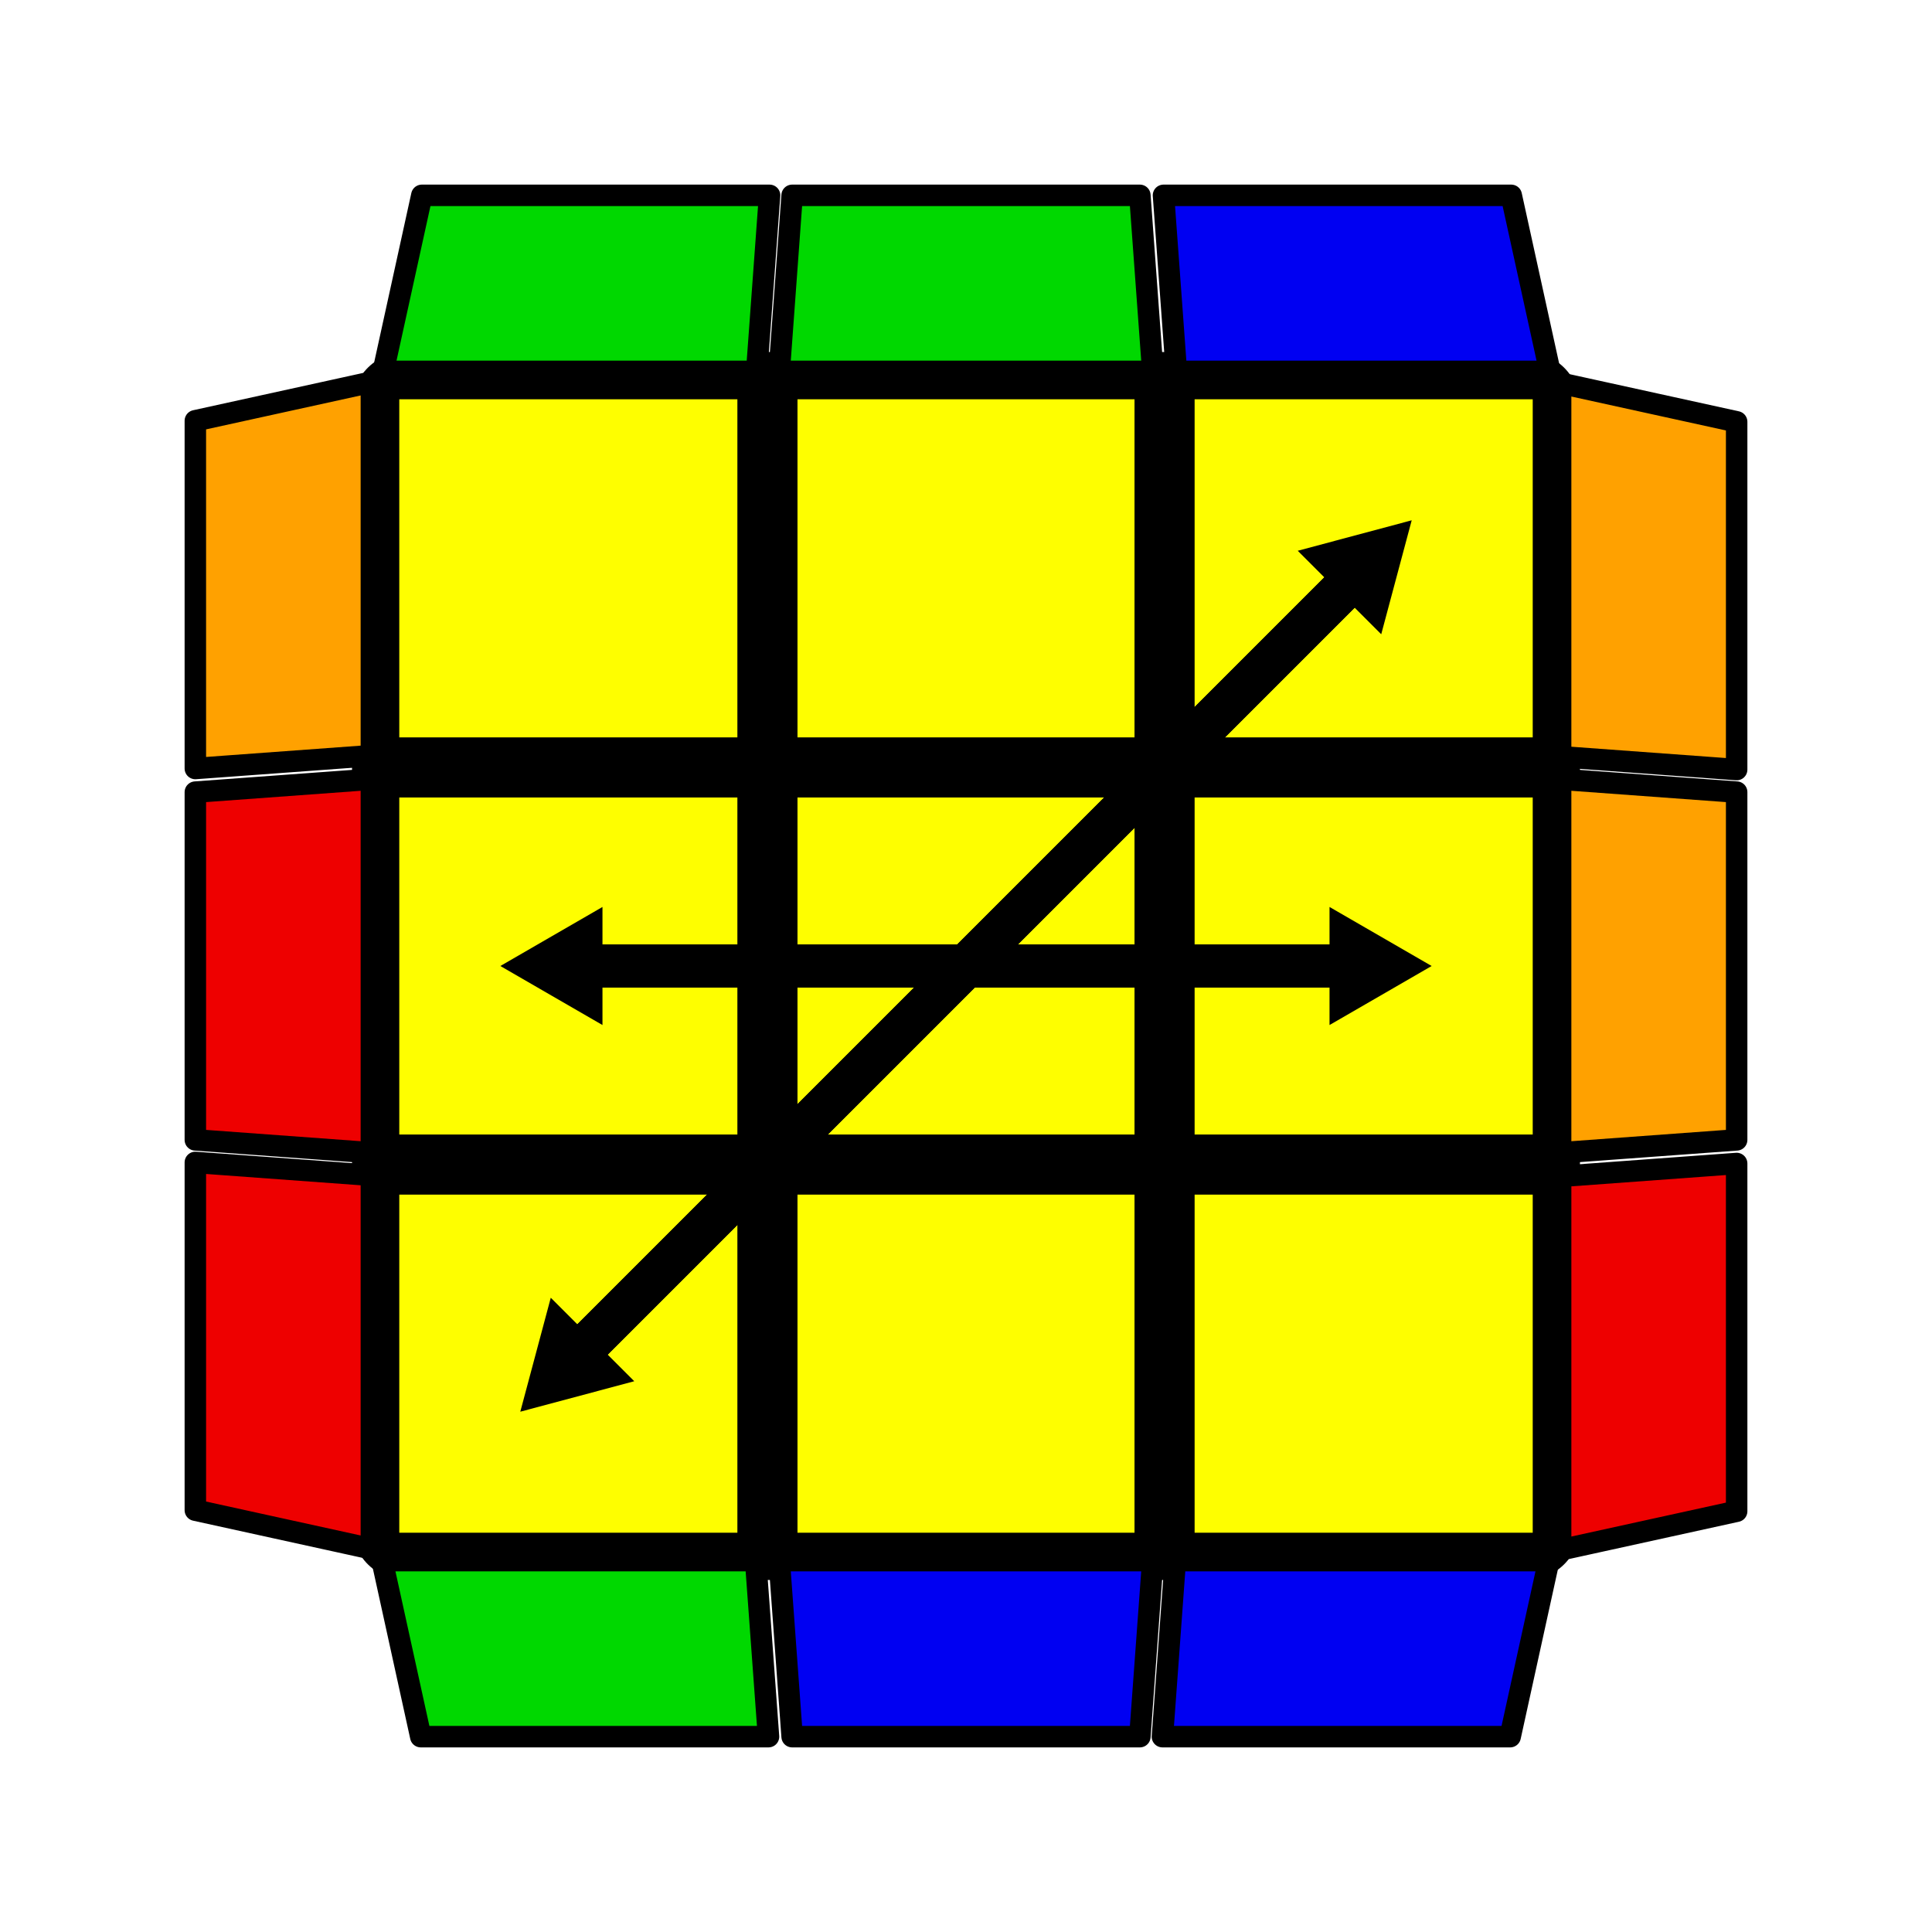
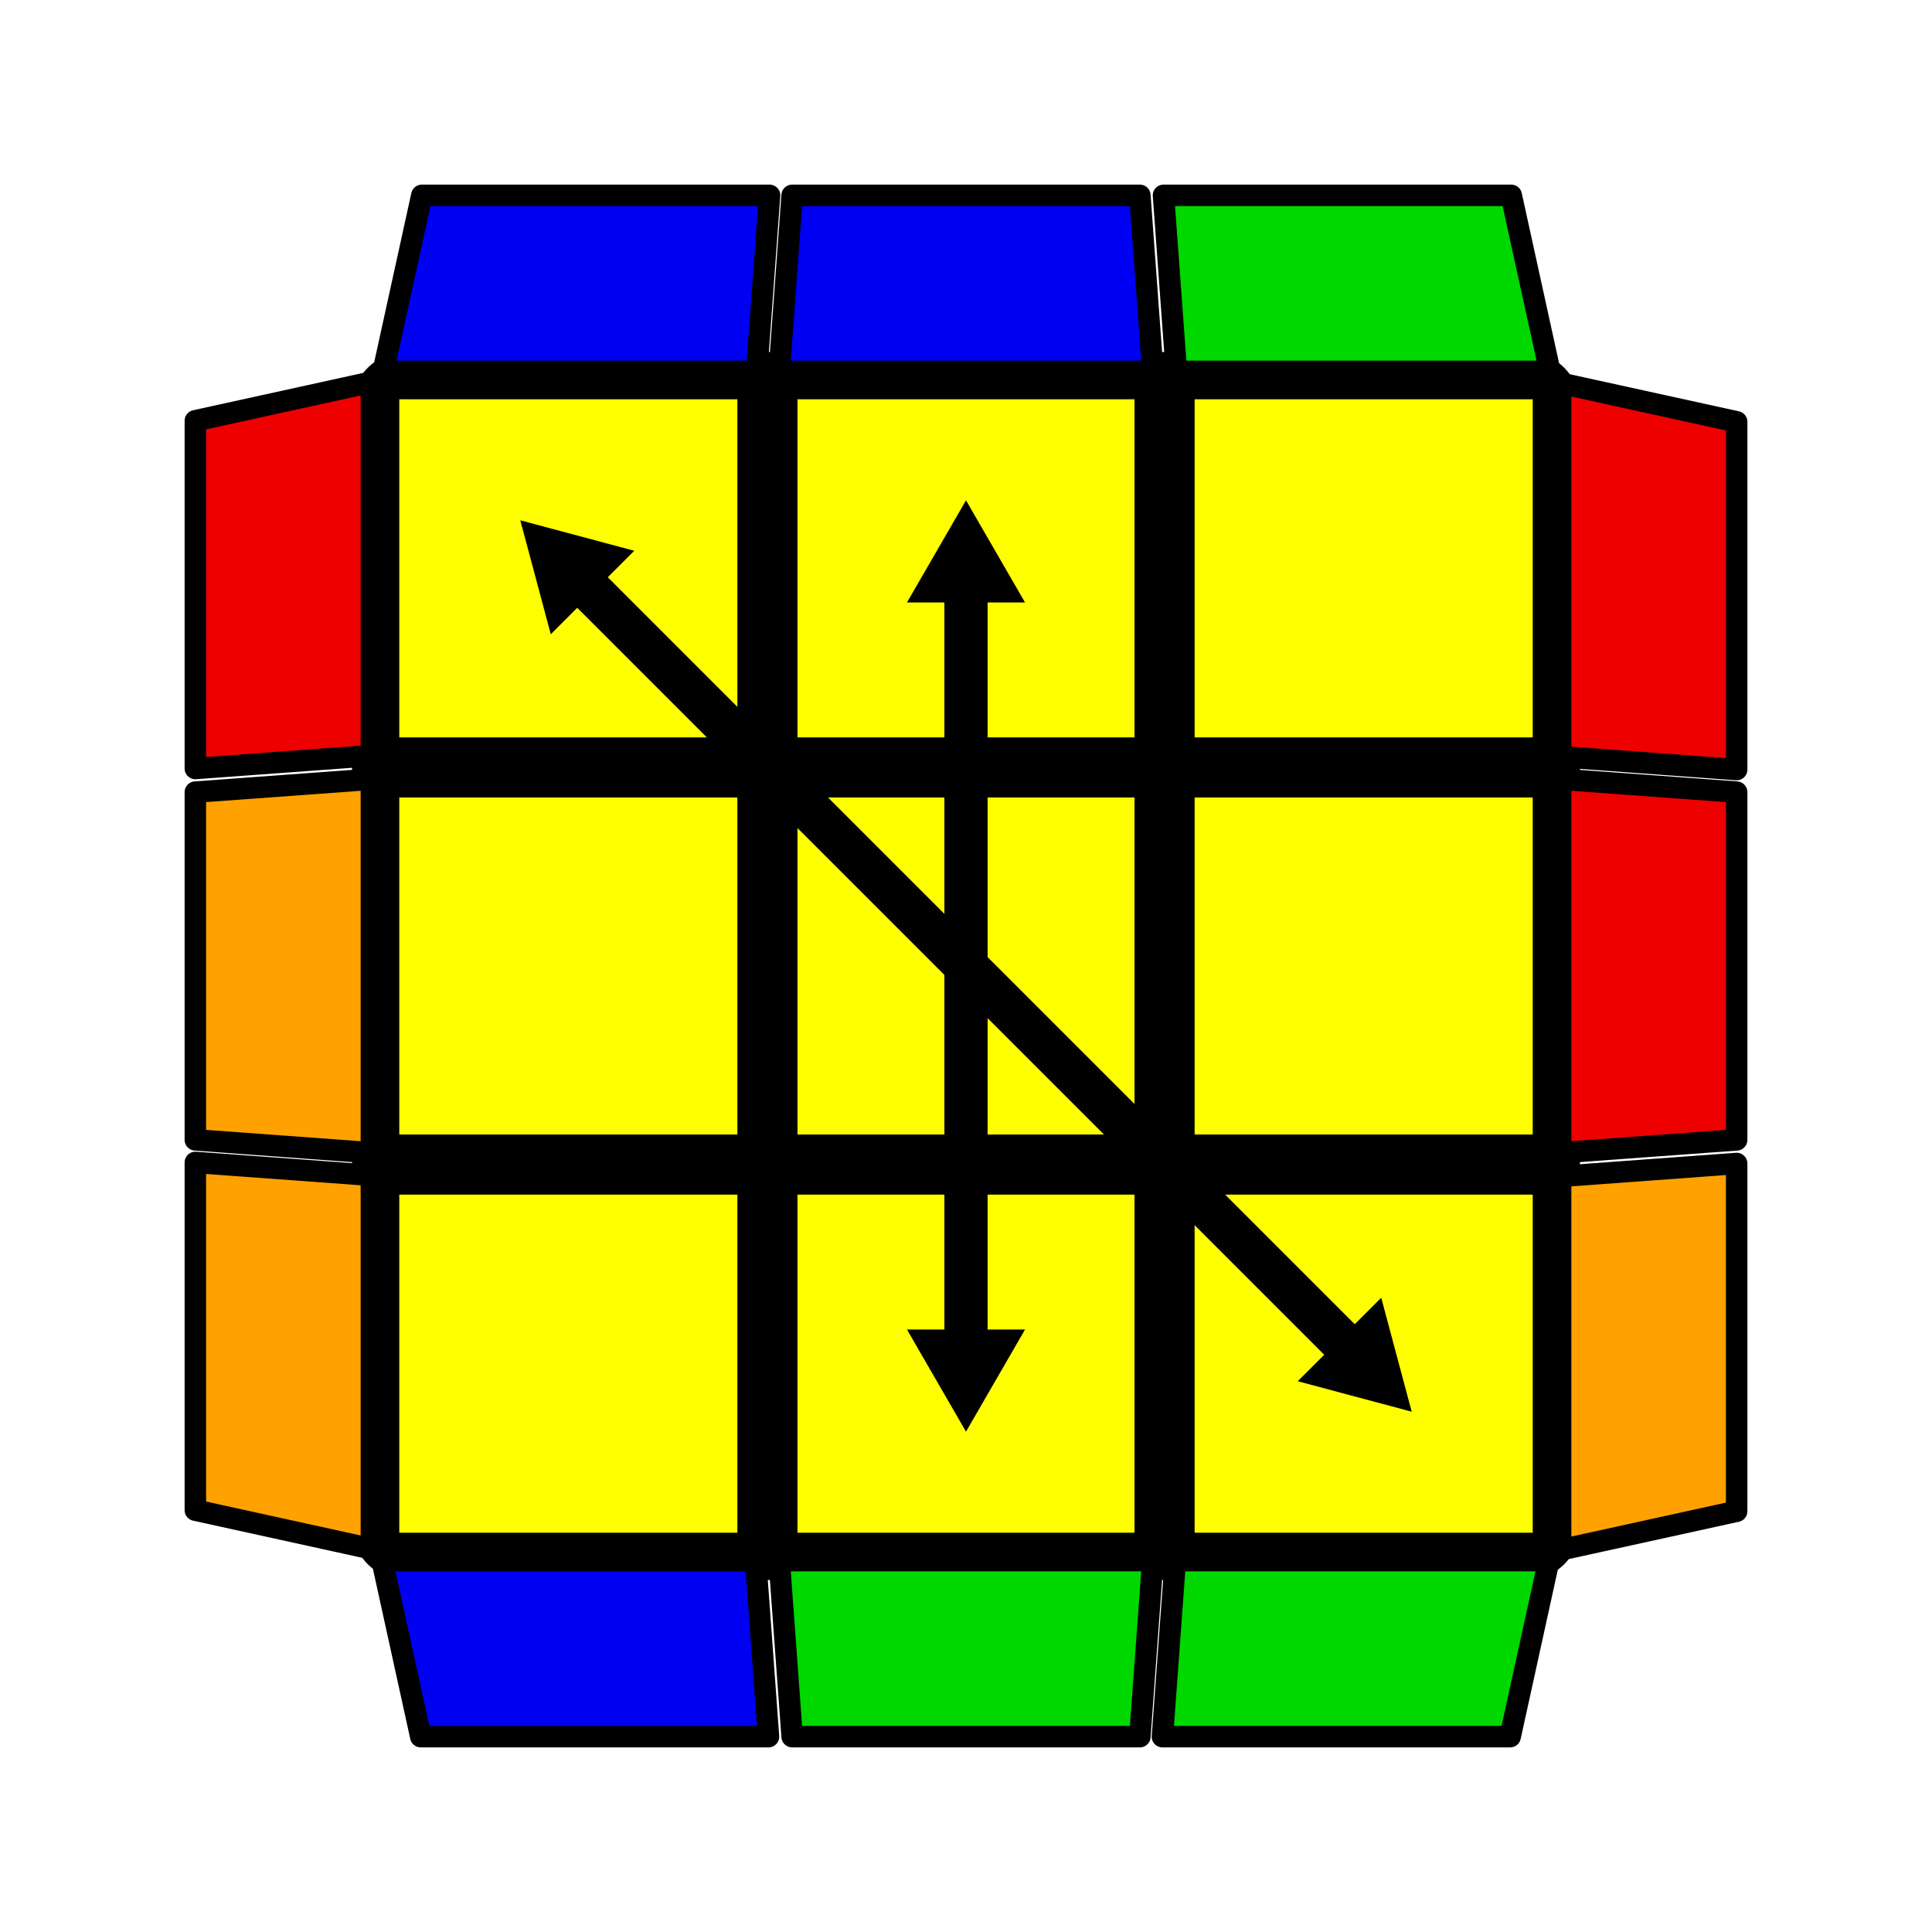
<svg xmlns="http://www.w3.org/2000/svg" version="1.1" width="128" height="128" viewBox="-0.9 -0.9 1.8 1.8">
  <rect fill="#FFFFFF" x="-0.9" y="-0.9" width="1.8" height="1.8" />
  <g style="stroke-width:0.1;stroke-linejoin:round;opacity:1">
    <polygon fill="#000000" stroke="#000000" points="-0.522,-0.522 0.522,-0.522 0.522,0.522 -0.522,0.522" />
  </g>
  <g style="opacity:1;stroke-opacity:0.5;stroke-width:0;stroke-linejoin:round">
    <polygon fill="#FEFE00" stroke="#000000" points="-0.528,-0.528 -0.213,-0.528 -0.213,-0.213 -0.528,-0.213" />
    <polygon fill="#FEFE00" stroke="#000000" points="-0.157,-0.528 0.157,-0.528 0.157,-0.213 -0.157,-0.213" />
    <polygon fill="#FEFE00" stroke="#000000" points="0.213,-0.528 0.528,-0.528 0.528,-0.213 0.213,-0.213" />
    <polygon fill="#FEFE00" stroke="#000000" points="-0.528,-0.157 -0.213,-0.157 -0.213,0.157 -0.528,0.157" />
    <polygon fill="#FEFE00" stroke="#000000" points="-0.157,-0.157 0.157,-0.157 0.157,0.157 -0.157,0.157" />
    <polygon fill="#FEFE00" stroke="#000000" points="0.213,-0.157 0.528,-0.157 0.528,0.157 0.213,0.157" />
    <polygon fill="#FEFE00" stroke="#000000" points="-0.528,0.213 -0.213,0.213 -0.213,0.528 -0.528,0.528" />
    <polygon fill="#FEFE00" stroke="#000000" points="-0.157,0.213 0.157,0.213 0.157,0.528 -0.157,0.528" />
    <polygon fill="#FEFE00" stroke="#000000" points="0.213,0.213 0.528,0.213 0.528,0.528 0.213,0.528" />
  </g>
  <g style="opacity:1;stroke-opacity:1;stroke-width:0.02;stroke-linejoin:round">
-     <polygon fill="#00D800" stroke="#000000" points="-0.544,0.554 -0.196,0.554 -0.184,0.718 -0.508,0.718" />
-     <polygon fill="#0000F2" stroke="#000000" points="-0.174,0.554 0.174,0.554 0.162,0.718 -0.162,0.718" />
-     <polygon fill="#0000F2" stroke="#000000" points="0.195,0.554 0.543,0.554 0.507,0.718 0.183,0.718" />
-     <polygon fill="#FFA100" stroke="#000000" points="-0.554,-0.544 -0.554,-0.196 -0.718,-0.184 -0.718,-0.508" />
-     <polygon fill="#EE0000" stroke="#000000" points="-0.554,-0.174 -0.554,0.174 -0.718,0.162 -0.718,-0.162" />
-     <polygon fill="#EE0000" stroke="#000000" points="-0.554,0.195 -0.554,0.543 -0.718,0.507 -0.718,0.183" />
-     <polygon fill="#0000F2" stroke="#000000" points="0.544,-0.554 0.196,-0.554 0.184,-0.718 0.508,-0.718" />
-     <polygon fill="#00D800" stroke="#000000" points="0.174,-0.554 -0.174,-0.554 -0.162,-0.718 0.162,-0.718" />
-     <polygon fill="#00D800" stroke="#000000" points="-0.195,-0.554 -0.543,-0.554 -0.507,-0.718 -0.183,-0.718" />
-     <polygon fill="#EE0000" stroke="#000000" points="0.554,0.544 0.554,0.196 0.718,0.184 0.718,0.508" />
-     <polygon fill="#FFA100" stroke="#000000" points="0.554,0.174 0.554,-0.174 0.718,-0.162 0.718,0.162" />
-     <polygon fill="#FFA100" stroke="#000000" points="0.554,-0.195 0.554,-0.543 0.718,-0.507 0.718,-0.183" />
+     <polygon fill="#0000F2" stroke="#000000" points="-0.544,0.554 -0.196,0.554 -0.184,0.718 -0.508,0.718" />
+     <polygon fill="#00D800" stroke="#000000" points="-0.174,0.554 0.174,0.554 0.162,0.718 -0.162,0.718" />
+     <polygon fill="#00D800" stroke="#000000" points="0.195,0.554 0.543,0.554 0.507,0.718 0.183,0.718" />
+     <polygon fill="#EE0000" stroke="#000000" points="-0.554,-0.544 -0.554,-0.196 -0.718,-0.184 -0.718,-0.508" />
+     <polygon fill="#FFA100" stroke="#000000" points="-0.554,-0.174 -0.554,0.174 -0.718,0.162 -0.718,-0.162" />
+     <polygon fill="#FFA100" stroke="#000000" points="-0.554,0.195 -0.554,0.543 -0.718,0.507 -0.718,0.183" />
+     <polygon fill="#00D800" stroke="#000000" points="0.544,-0.554 0.196,-0.554 0.184,-0.718 0.508,-0.718" />
+     <polygon fill="#0000F2" stroke="#000000" points="0.174,-0.554 -0.174,-0.554 -0.162,-0.718 0.162,-0.718" />
+     <polygon fill="#0000F2" stroke="#000000" points="-0.195,-0.554 -0.543,-0.554 -0.507,-0.718 -0.183,-0.718" />
+     <polygon fill="#FFA100" stroke="#000000" points="0.554,0.544 0.554,0.196 0.718,0.184 0.718,0.508" />
+     <polygon fill="#EE0000" stroke="#000000" points="0.554,0.174 0.554,-0.174 0.718,-0.162 0.718,0.162" />
+     <polygon fill="#EE0000" stroke="#000000" points="0.554,-0.195 0.554,-0.543 0.718,-0.507 0.718,-0.183" />
  </g>
  <g style="opacity:1;stroke-opacity:1;stroke-width:0.04;stroke-linecap:round">
-     <path d="M -0.37,0.37 L 0.37,-0.37" style="fill:none;stroke:#000000;stroke-opacity:1" />
-     <path transform=" translate(0.3703704,-0.3703704) scale(0.011) rotate(-45)" d="M 5.77,0.0 L -2.88,5.0 L -2.88,-5.0 L 5.77,0.0 z" style="fill:#000000;stroke-width:0;stroke-linejoin:round" />
-     <path d="M 0.37,-0.37 L -0.37,0.37" style="fill:none;stroke:#000000;stroke-opacity:1" />
-     <path transform=" translate(-0.3703704,0.3703704) scale(0.011) rotate(135)" d="M 5.77,0.0 L -2.88,5.0 L -2.88,-5.0 L 5.77,0.0 z" style="fill:#000000;stroke-width:0;stroke-linejoin:round" />
-     <path d="M -0.37,-4.1633363423443E-17 L 0.37,-4.1633363423443E-17" style="fill:none;stroke:#000000;stroke-opacity:1" />
-     <path transform=" translate(0.3703704,-4.1633363423443E-17) scale(0.011) rotate(0)" d="M 5.77,0.0 L -2.88,5.0 L -2.88,-5.0 L 5.77,0.0 z" style="fill:#000000;stroke-width:0;stroke-linejoin:round" />
-     <path d="M 0.37,-4.1633363423443E-17 L -0.37,-4.1633363423443E-17" style="fill:none;stroke:#000000;stroke-opacity:1" />
-     <path transform=" translate(-0.3703704,-4.1633363423443E-17) scale(0.011) rotate(180)" d="M 5.77,0.0 L -2.88,5.0 L -2.88,-5.0 L 5.77,0.0 z" style="fill:#000000;stroke-width:0;stroke-linejoin:round" />
+     <path d="M -0.37,-0.37 L 0.37,0.37" style="fill:none;stroke:#000000;stroke-opacity:1" />
+     <path transform=" translate(0.3703704,0.3703704) scale(0.011) rotate(45)" d="M 5.77,0.0 L -2.88,5.0 L -2.88,-5.0 L 5.77,0.0 z" style="fill:#000000;stroke-width:0;stroke-linejoin:round" />
+     <path d="M 0.37,0.37 L -0.37,-0.37" style="fill:none;stroke:#000000;stroke-opacity:1" />
+     <path transform=" translate(-0.3703704,-0.3703704) scale(0.011) rotate(225)" d="M 5.77,0.0 L -2.88,5.0 L -2.88,-5.0 L 5.77,0.0 z" style="fill:#000000;stroke-width:0;stroke-linejoin:round" />
+     <path d="M 0,-0.37 L 0,0.37" style="fill:none;stroke:#000000;stroke-opacity:1" />
+     <path transform=" translate(0,0.3703704) scale(0.011) rotate(90)" d="M 5.77,0.0 L -2.88,5.0 L -2.88,-5.0 L 5.77,0.0 z" style="fill:#000000;stroke-width:0;stroke-linejoin:round" />
+     <path d="M 0,0.37 L 0,-0.37" style="fill:none;stroke:#000000;stroke-opacity:1" />
+     <path transform=" translate(0,-0.3703704) scale(0.011) rotate(270)" d="M 5.77,0.0 L -2.88,5.0 L -2.88,-5.0 L 5.77,0.0 z" style="fill:#000000;stroke-width:0;stroke-linejoin:round" />
  </g>
</svg>
